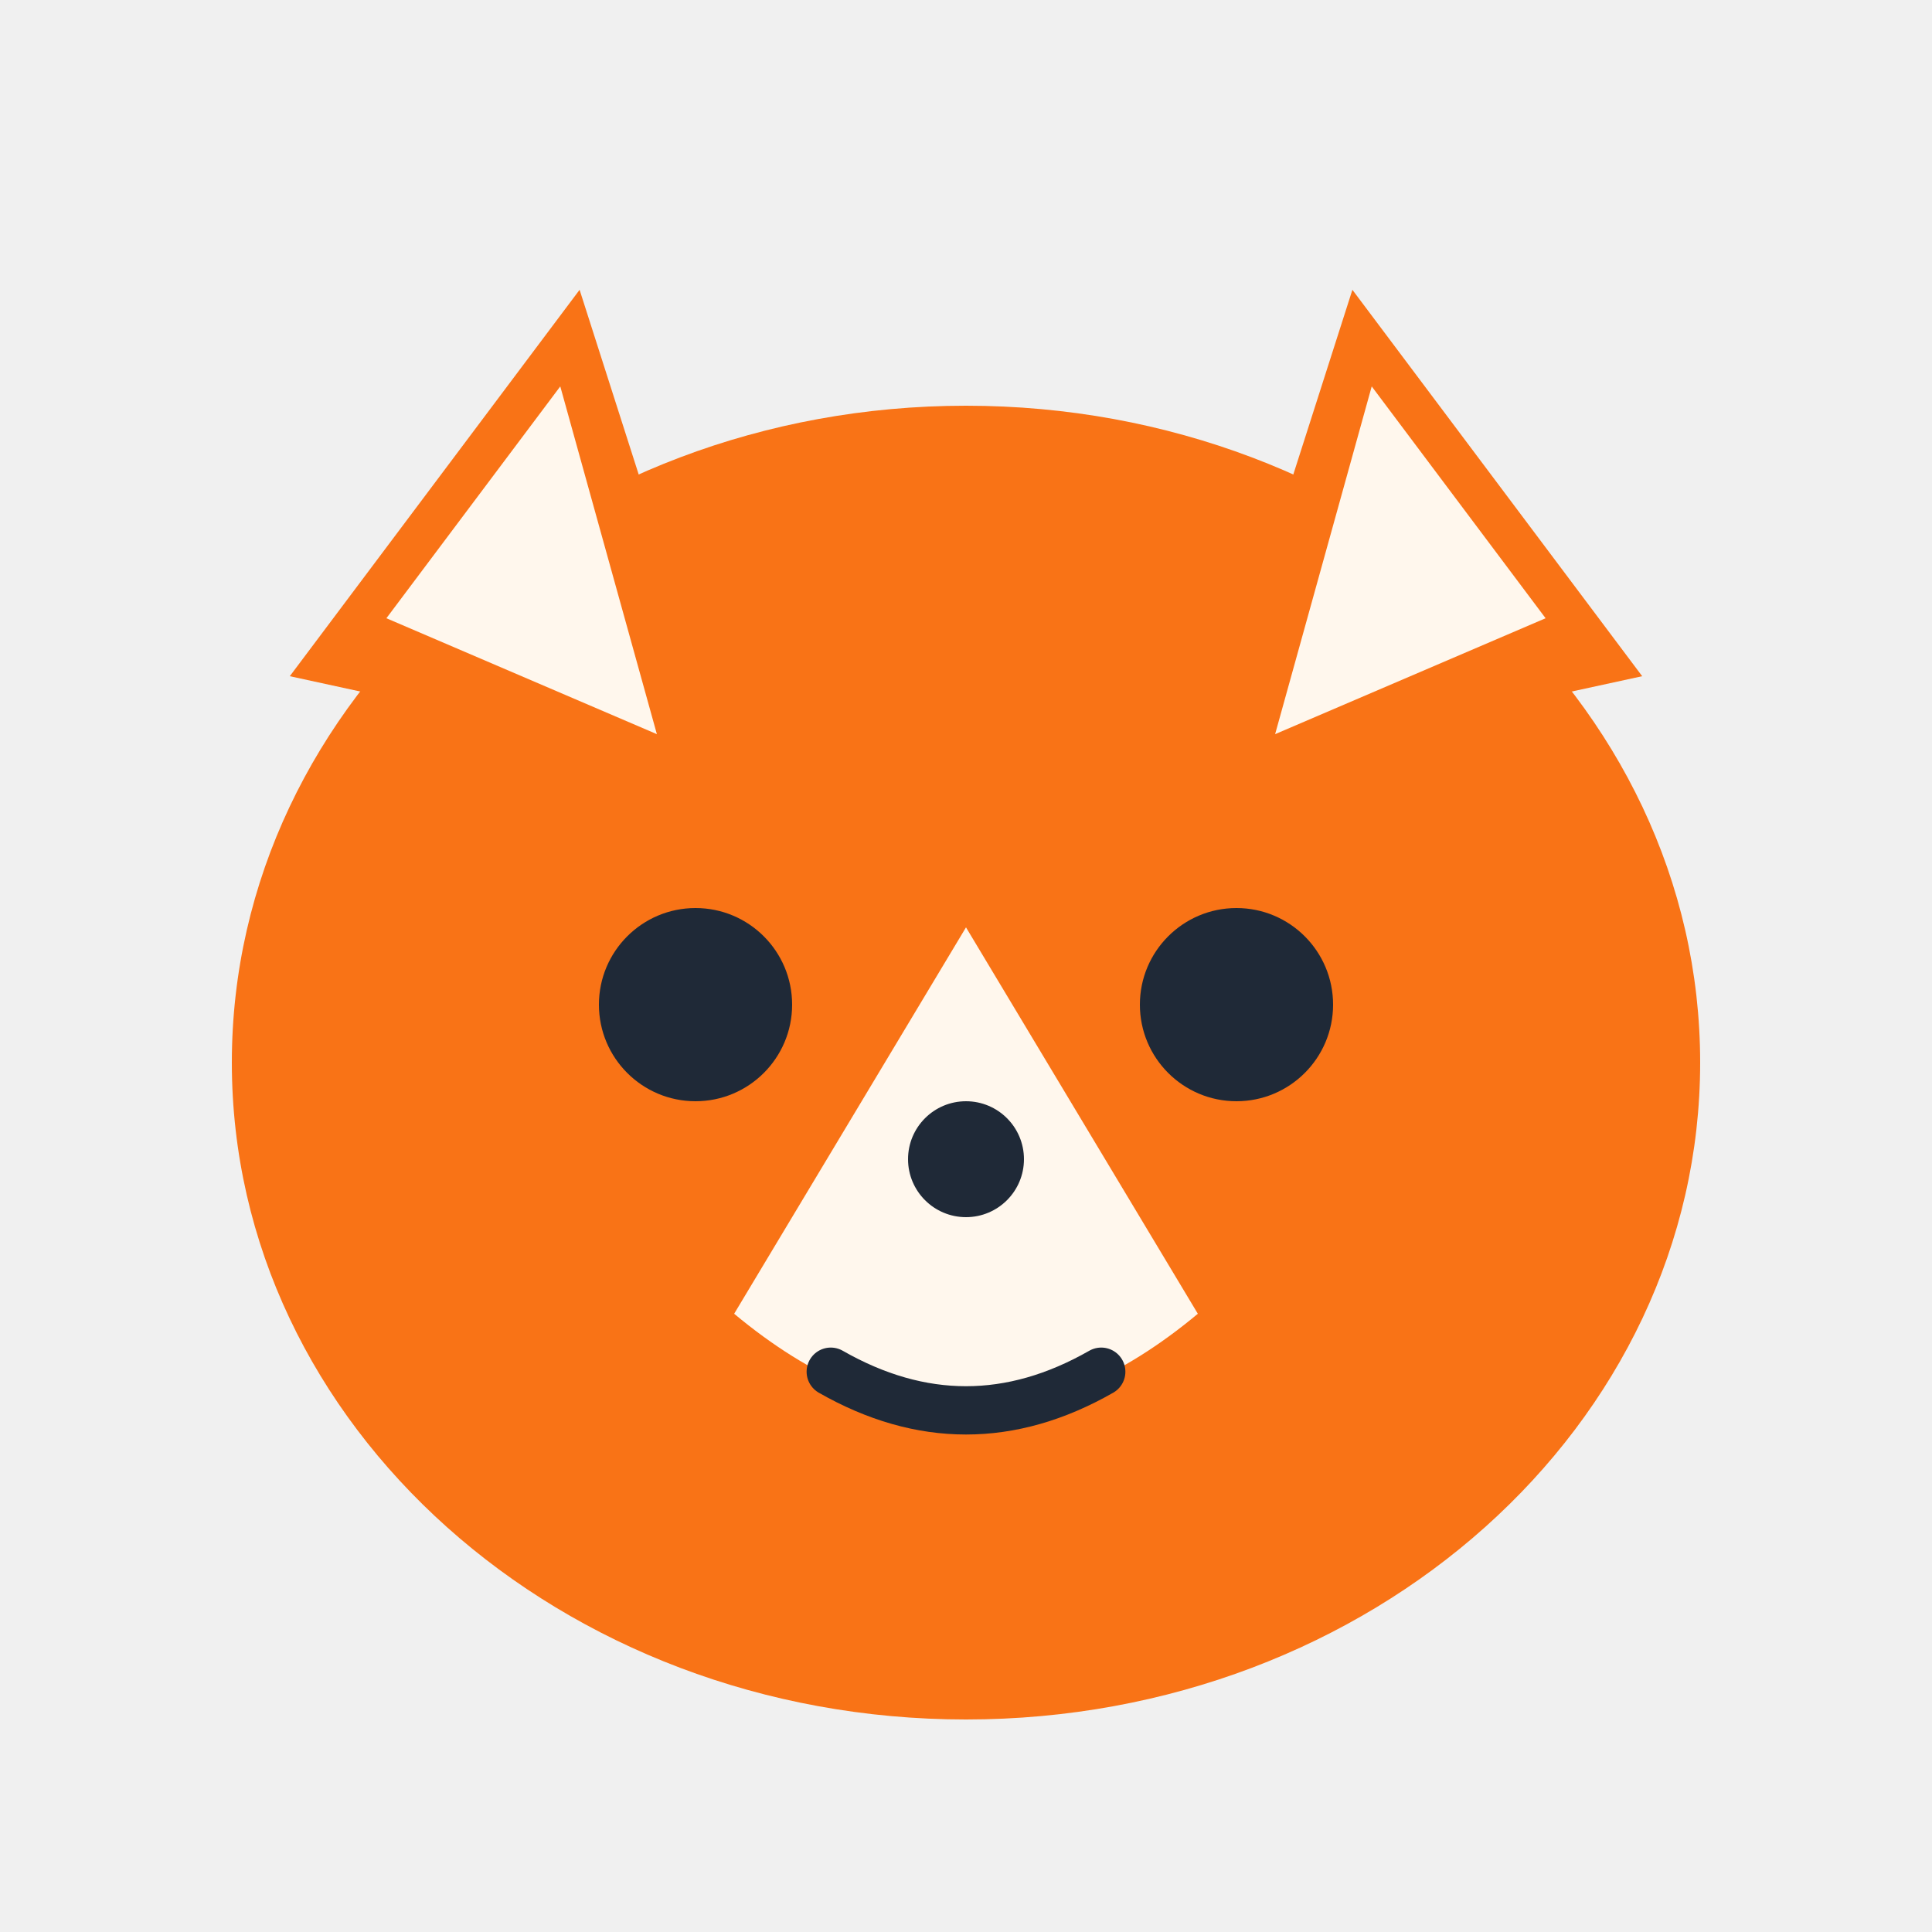
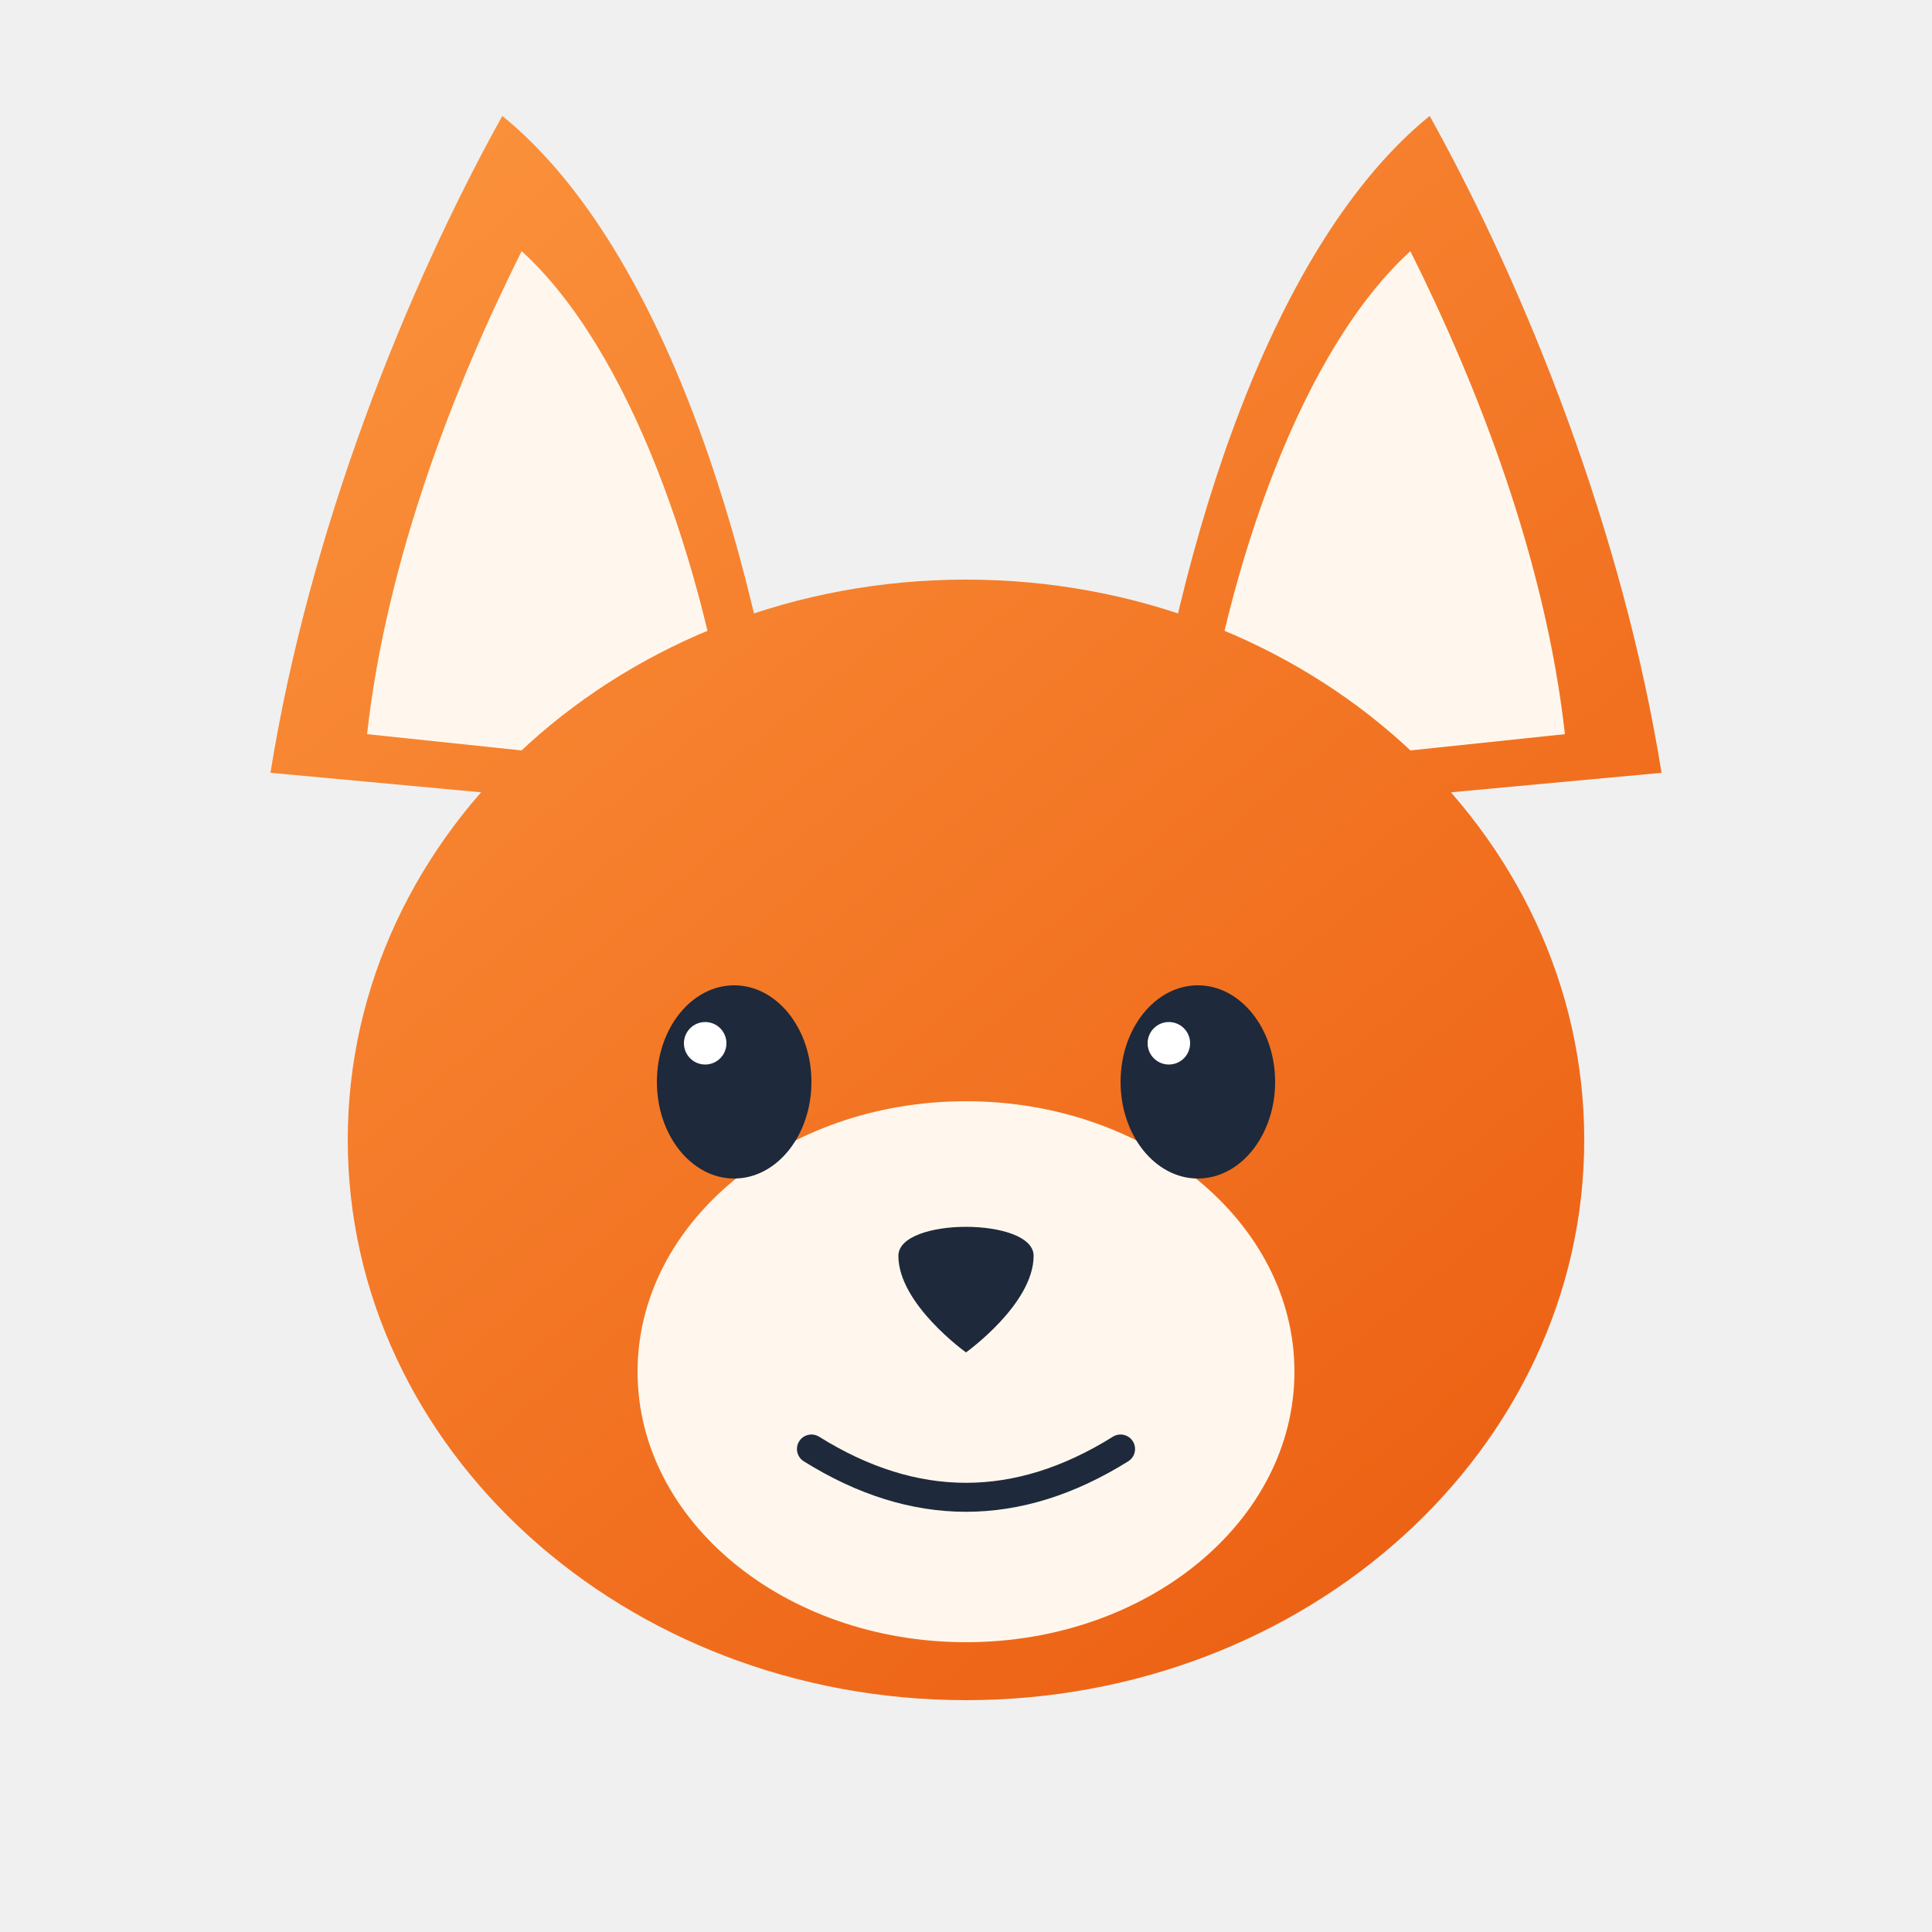
- <svg xmlns="http://www.w3.org/2000/svg" viewBox="0 0 100 100">
-   <ellipse cx="50" cy="55" rx="38" ry="34" fill="#f97316" />
-   <path d="M15 35 L30 15 L38 40 Z" fill="#f97316" />
-   <path d="M85 35 L70 15 L62 40 Z" fill="#f97316" />
-   <path d="M20 32 L29 20 L34 38 Z" fill="#fff7ed" />
-   <path d="M80 32 L71 20 L66 38 Z" fill="#fff7ed" />
-   <path d="M50 48 L38 68 Q50 78 62 68 Z" fill="#fff7ed" />
-   <circle cx="36" cy="52" r="5" fill="#1f2937" />
-   <circle cx="64" cy="52" r="5" fill="#1f2937" />
-   <circle cx="50" cy="60" r="3" fill="#1f2937" />
-   <path d="M43 71 Q50 75 57 71" stroke="#1f2937" stroke-width="2.5" fill="none" stroke-linecap="round" />
+ <svg xmlns="http://www.w3.org/2000/svg" viewBox="0 0 200 200">
+   <defs>
+     <linearGradient id="foxGrad" x1="30" y1="20" x2="170" y2="190" gradientUnits="userSpaceOnUse">
+       <stop offset="0" stop-color="#fb923c" />
+       <stop offset="1" stop-color="#ea580c" />
+     </linearGradient>
+   </defs>
+   <path d="M118,85 C122,55 132,25 148,12 C158,30 168,55 172,80 Z" fill="url(#foxGrad)" />
+   <path d="M82,85 C78,55 68,25 52,12 C42,30 32,55 28,80 Z" fill="url(#foxGrad)" />
+   <path d="M124,80 C127,58 135,36 146,26 C153,40 160,58 162,76 Z" fill="#fff7ed" />
+   <path d="M76,80 C73,58 65,36 54,26 C47,40 40,58 38,76 Z" fill="#fff7ed" />
+   <ellipse cx="100" cy="118" rx="64" ry="58" fill="url(#foxGrad)" />
+   <ellipse cx="100" cy="142" rx="34" ry="28" fill="#fff7ed" />
+   <ellipse cx="76" cy="112" rx="8" ry="10" fill="#1e293b" />
+   <ellipse cx="124" cy="112" rx="8" ry="10" fill="#1e293b" />
+   <circle cx="73" cy="108" r="2.2" fill="#fff" />
+   <circle cx="121" cy="108" r="2.2" fill="#fff" />
+   <path d="M93,130 C93,126 107,126 107,130 C107,135 100,140 100,140 C100,140 93,135 93,130 Z" fill="#1e293b" />
+   <path d="M84,150 Q100,160 116,150" stroke="#1e293b" stroke-width="3" fill="none" stroke-linecap="round" />
</svg>
